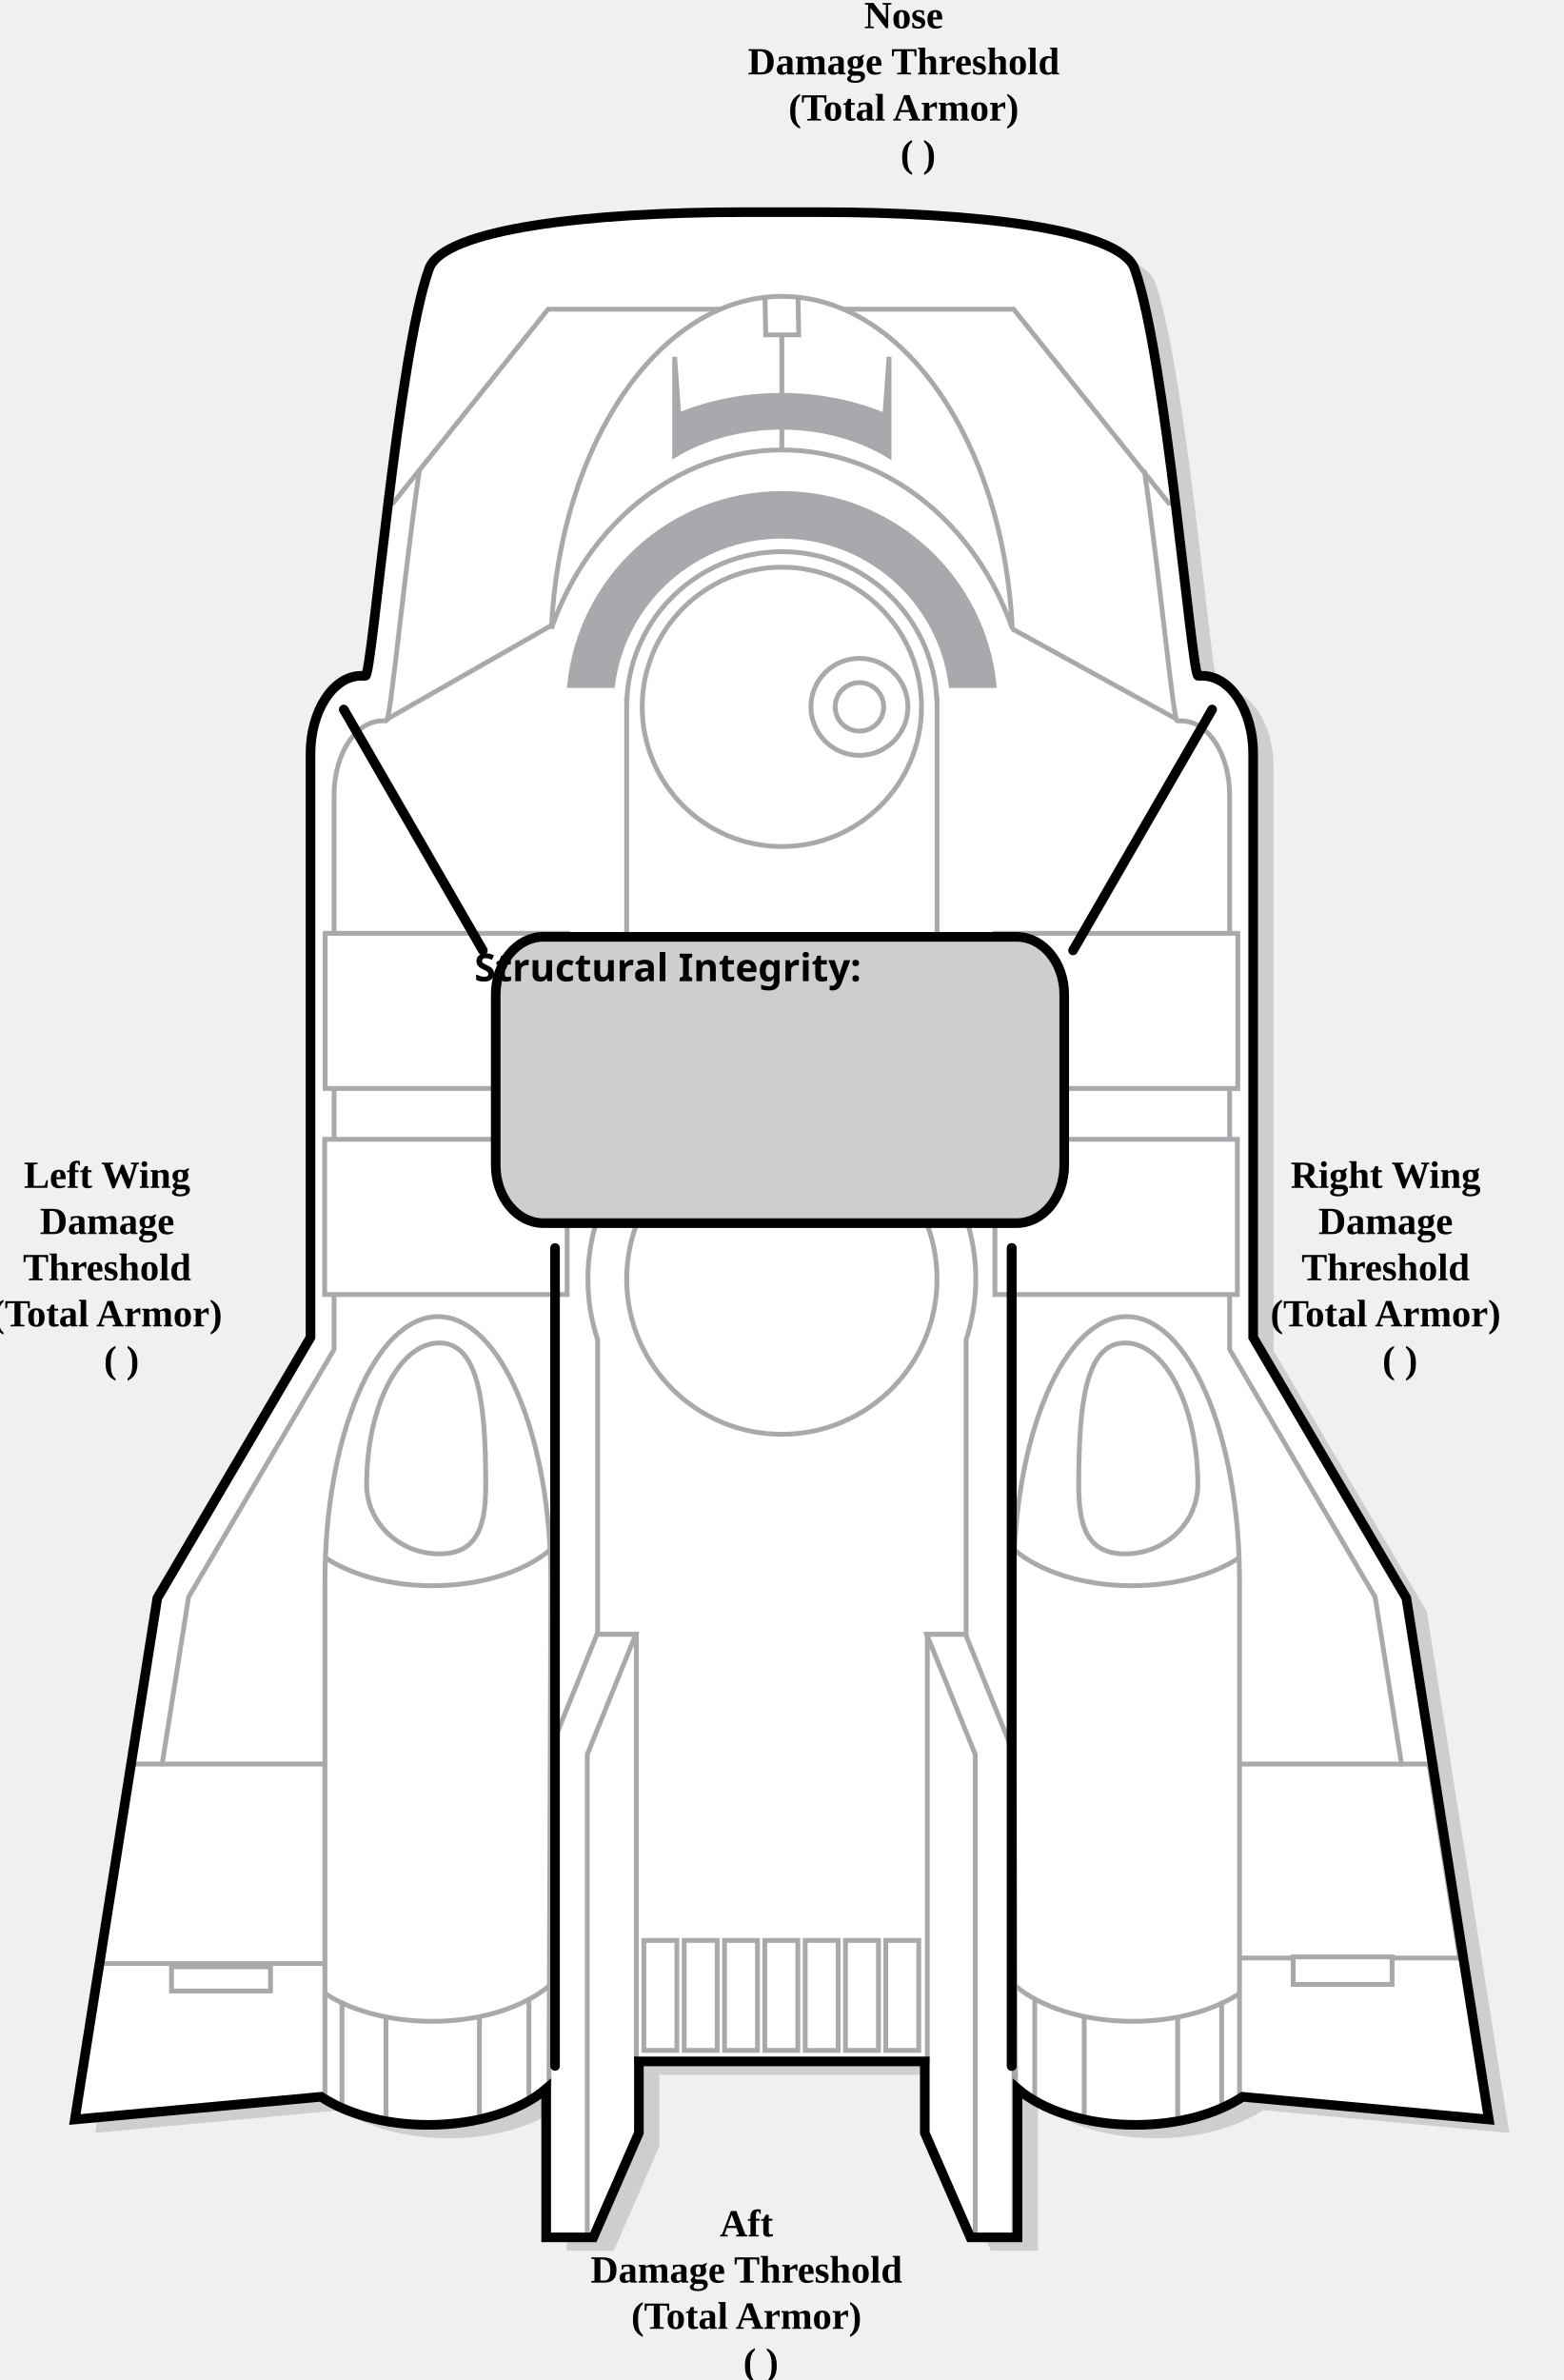
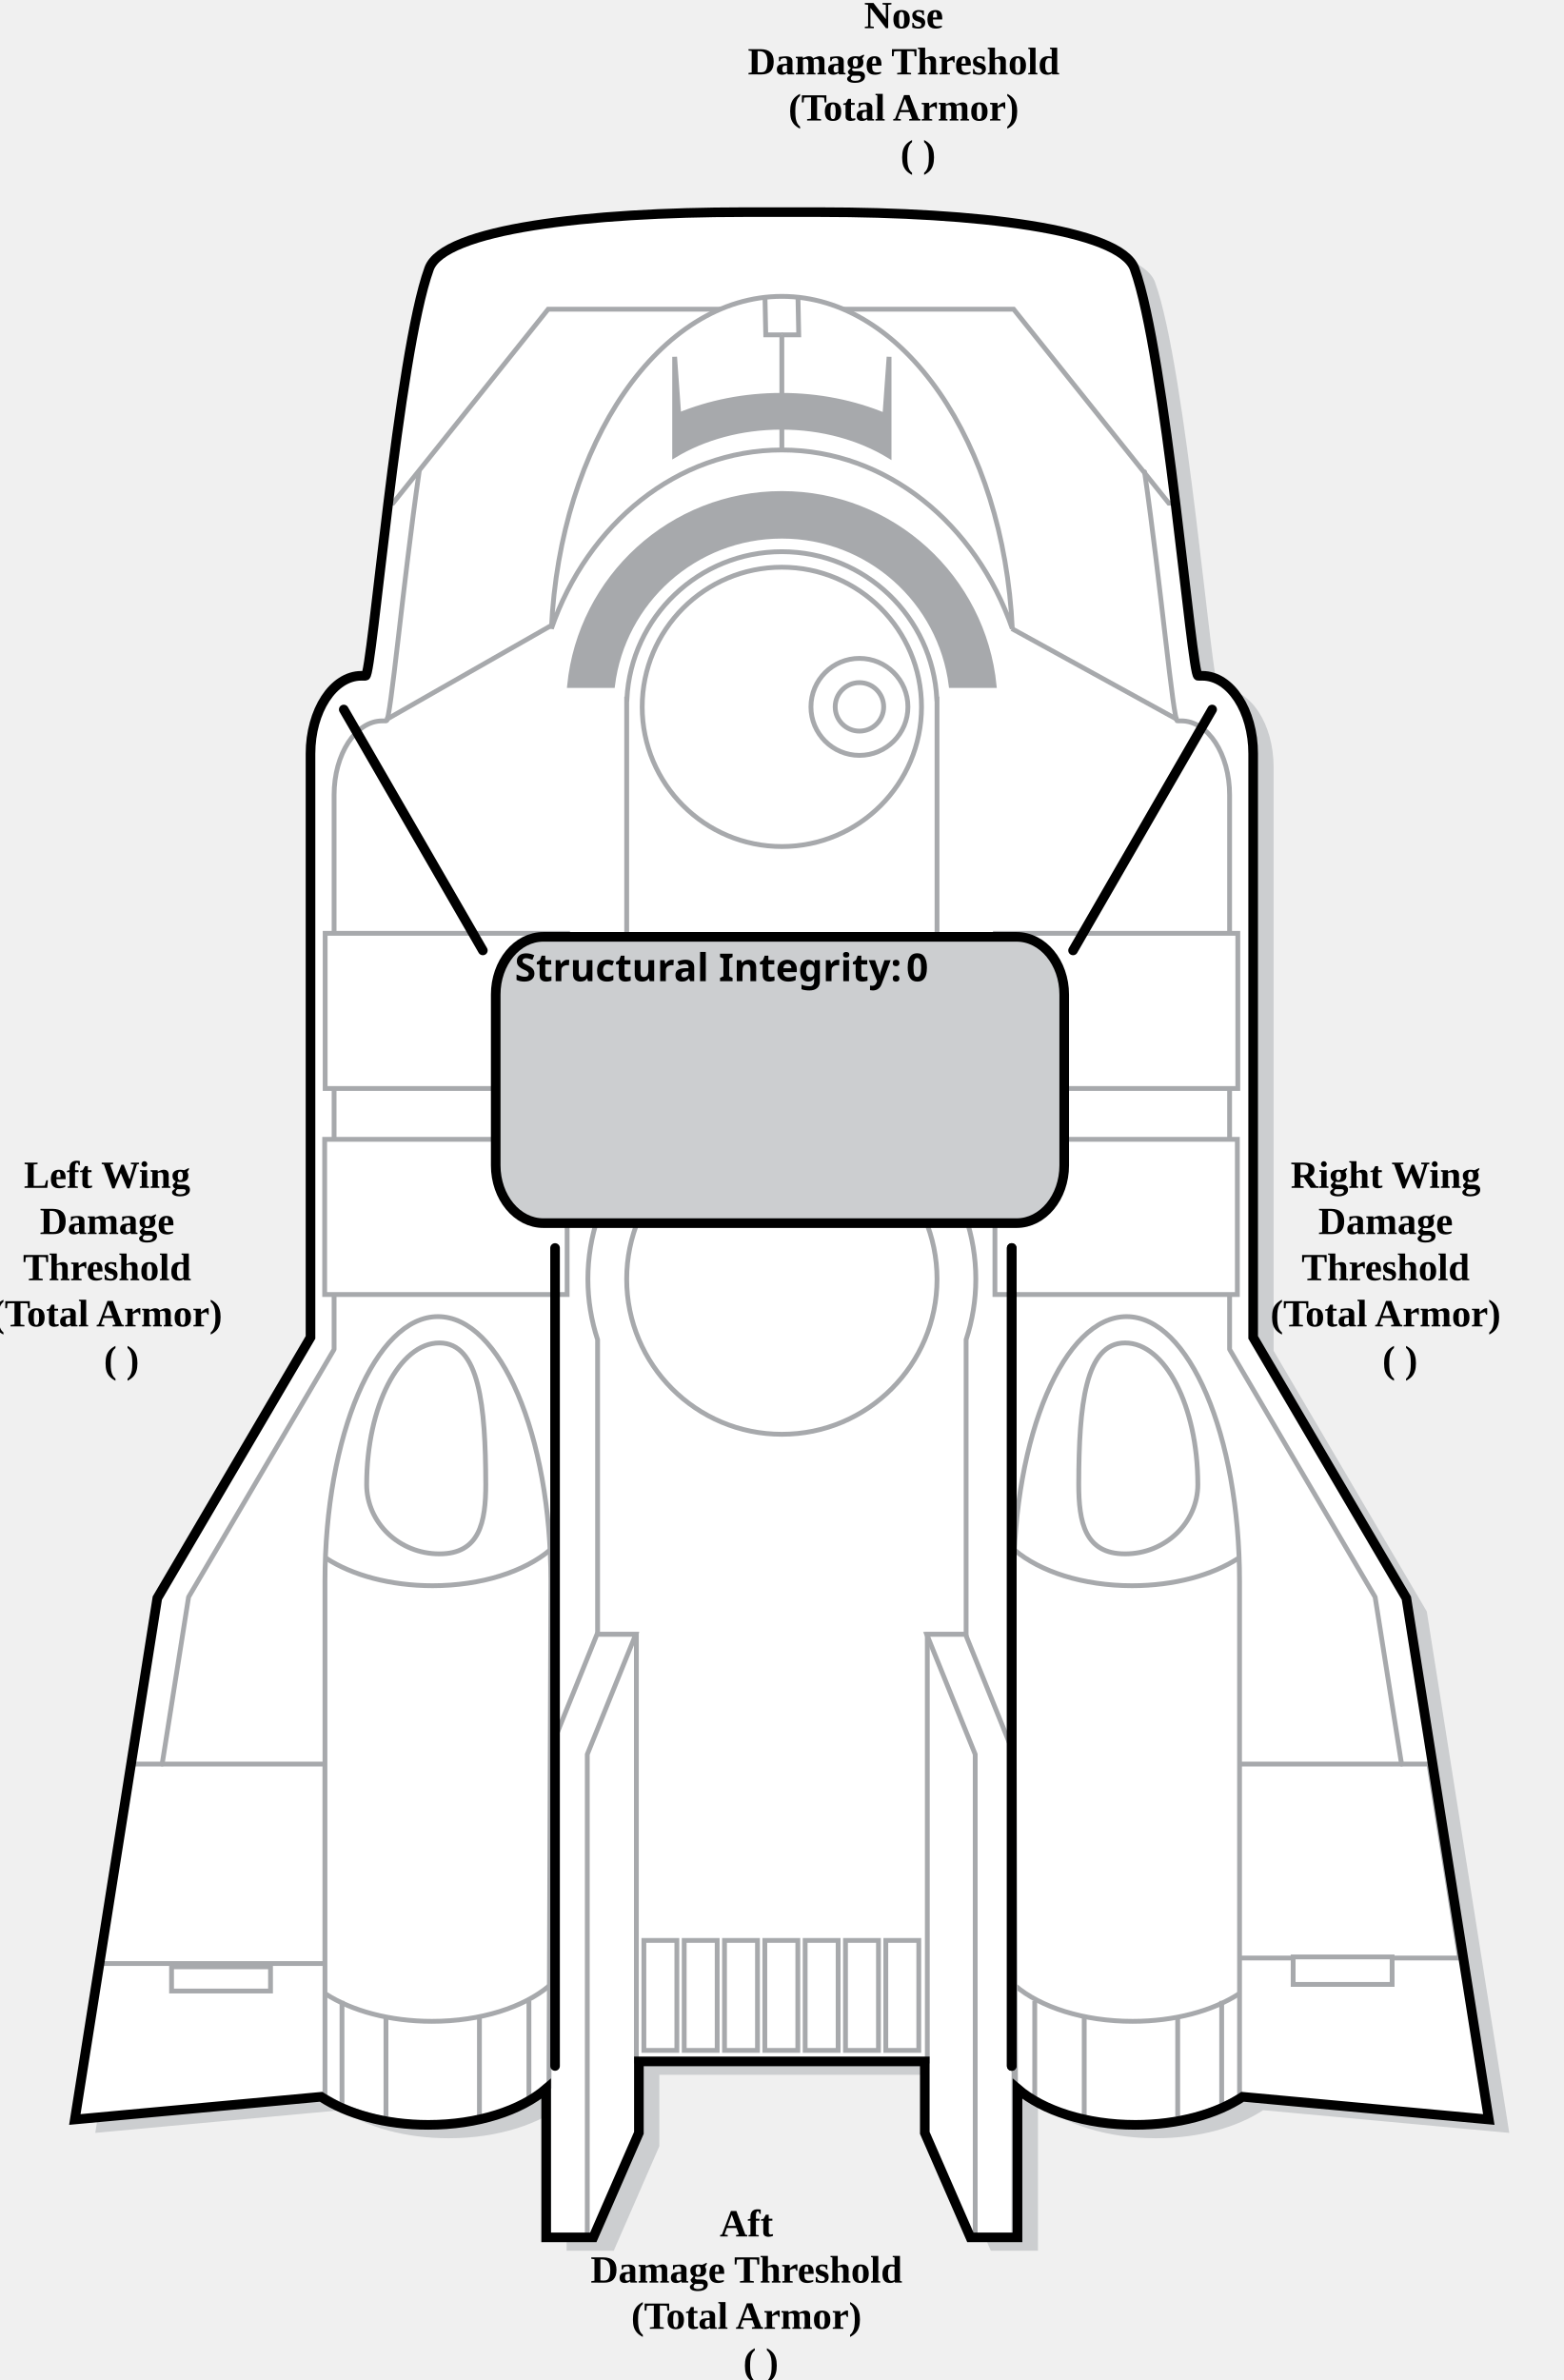
<svg xmlns="http://www.w3.org/2000/svg" version="1.0" x="0" y="0" width="314" height="478" xml:space="preserve">
  <g id="armor_diagram_dropship_aerodyne" transform="matrix(1,0,0,-1,-261.732,727.063)">
    <g id="g2394" transform="translate(548.3167,403.4123)">
      <path d="m 0,0 -30.77,52.362 v 117.223 c 0,8.643 -4.571,15.648 -10.213,15.648 h -0.85 c -1.297,0 -6.487,64.553 -12.765,81.767 -2.91,7.99 -32.006,11.343 -63.111,11.353 -2.564,10e-4 -15.46,0 -15.46,0 -31.105,-0.01 -60.205,-3.363 -63.117,-11.353 -6.276,-17.214 -11.467,-81.767 -12.765,-81.767 h -0.85 c -5.637,0 -10.21,-7.005 -10.21,-15.648 V 52.362 L -250.879,0 l -16.567,-104.718 49.452,4.557 c 5.204,-3.447 12.924,-5.634 21.548,-5.634 9.892,0 18.584,2.88 23.668,7.238 v -29.832 h 9.469 l 9.157,20.985 v 14.354 h 57.426 v -14.354 l 9.155,-20.985 h 9.469 v 29.832 c 5.084,-4.358 13.774,-7.238 23.665,-7.238 8.624,0 16.346,2.187 21.555,5.634 l 49.445,-4.557 z" style="fill:#ccced0;fill-opacity:1;fill-rule:nonzero;stroke:none" id="path2396" />
    </g>
    <g id="g2398" transform="translate(544.2098,406.1016)">
      <path d="m 0,0 -30.771,52.362 v 117.223 c 0,8.642 -4.57,15.648 -10.212,15.648 h -0.85 c -1.297,0 -6.487,64.554 -12.765,81.767 -2.91,7.989 -32.006,11.342 -63.111,11.353 -2.565,10e-4 -15.46,0 -15.46,0 -31.105,-0.011 -60.205,-3.364 -63.117,-11.353 -6.276,-17.213 -11.467,-81.767 -12.765,-81.767 h -0.85 c -5.638,0 -10.21,-7.006 -10.21,-15.648 V 52.362 L -250.879,0 l -16.567,-104.718 49.451,4.557 c 5.205,-3.447 12.925,-5.634 21.549,-5.634 9.892,0 18.584,2.88 23.668,7.238 v -29.832 h 9.469 l 9.157,20.985 v 14.354 h 57.426 v -14.354 l 9.155,-20.985 h 9.469 v 29.832 c 5.084,-4.358 13.774,-7.238 23.665,-7.238 8.624,0 16.345,2.187 21.555,5.634 l 49.444,-4.557 z" style="fill:#ffffff;fill-opacity:1;fill-rule:nonzero;stroke:none" id="path2400" />
    </g>
    <g id="g2402" transform="translate(554.9207,333.815)">
      <path d="M 0,0 H -45.134 V 38.958 H -6.165 Z" style="fill:#ffffff;fill-opacity:1;fill-rule:nonzero;stroke:none" id="path2404" />
    </g>
    <g id="g2406" transform="translate(554.9207,333.815)">
      <path d="M 0,0 H -45.134 V 38.958 H -6.165 Z" style="fill:none;stroke:#a7a9ac;stroke-width:0.966;stroke-linecap:butt;stroke-linejoin:miter;stroke-miterlimit:4;stroke-dasharray:none;stroke-opacity:1" id="path2408" />
    </g>
    <g id="g2410" transform="translate(281.8829,332.7104)">
      <path d="M 0,0 H 45.131 V 40.063 H 6.163 Z" style="fill:#ffffff;fill-opacity:1;fill-rule:nonzero;stroke:none" id="path2412" />
    </g>
    <g id="g2414" transform="translate(281.8829,332.7104)">
      <path d="M 0,0 H 45.131 V 40.063 H 6.163 Z" style="fill:none;stroke:#a7a9ac;stroke-width:0.966;stroke-linecap:butt;stroke-linejoin:miter;stroke-miterlimit:4;stroke-dasharray:none;stroke-opacity:1" id="path2416" />
    </g>
    <g id="g2418" transform="translate(384.7659,589.3804)">
      <path d="M 0,0 C 2.109,16.91 16.526,29.998 34.008,29.998 51.492,29.998 65.904,16.91 68.015,0 h 8.634 C 74.498,21.656 56.228,38.569 34.008,38.569 11.787,38.569 -6.482,21.656 -8.634,0 Z" style="fill:#a7a9ac;fill-opacity:1;fill-rule:nonzero;stroke:none" id="path2420" />
    </g>
    <g id="g2422" transform="translate(384.7659,589.3804)">
      <path d="M 0,0 C 2.109,16.91 16.526,29.998 34.008,29.998 51.492,29.998 65.904,16.91 68.015,0 h 8.634 C 74.498,21.656 56.228,38.569 34.008,38.569 11.787,38.569 -6.482,21.656 -8.634,0 Z" style="fill:none;stroke:#a7a9ac;stroke-width:0.966;stroke-linecap:butt;stroke-linejoin:miter;stroke-miterlimit:4;stroke-dasharray:none;stroke-opacity:1" id="path2424" />
    </g>
    <g id="g2426" transform="translate(418.7737,684.4385)">
      <path d="m 0,0 c -33.854,0.577 -67.689,-2.64 -70.845,-11.288 -3.123,-8.577 -5.982,-28.907 -8.224,-47.149 h 0.957 l 31.166,38.958 h 93.501 l 31.166,-38.958 h 1.345 c -2.242,18.242 -5.1,38.572 -8.228,47.149 C 67.688,-2.64 33.852,0.577 0,0 Z" style="fill:none;stroke:#a7a9ac;stroke-width:0.966;stroke-linecap:butt;stroke-linejoin:miter;stroke-miterlimit:4;stroke-dasharray:none;stroke-opacity:1" id="path2428" />
    </g>
    <g id="g2430" transform="translate(434.3584,580.226)">
      <path d="m 0,0 c -2.689,0 -4.872,2.18 -4.872,4.868 0,2.69 2.183,4.871 4.872,4.871 2.688,0 4.867,-2.181 4.867,-4.871 C 4.867,2.18 2.688,0 0,0 m 0,14.608 c -5.381,0 -9.741,-4.361 -9.741,-9.74 0,-5.377 4.36,-9.739 9.741,-9.739 5.378,0 9.738,4.362 9.738,9.739 0,5.379 -4.36,9.74 -9.738,9.74" style="fill:#ffffff;fill-opacity:1;fill-rule:nonzero;stroke:none" id="path2432" />
    </g>
    <g id="g2434" transform="translate(434.3584,580.226)">
      <path d="m 0,0 c -2.689,0 -4.872,2.18 -4.872,4.868 0,2.69 2.183,4.871 4.872,4.871 2.688,0 4.867,-2.181 4.867,-4.871 C 4.867,2.18 2.688,0 0,0 Z m 0,14.608 c -5.381,0 -9.741,-4.361 -9.741,-9.74 0,-5.377 4.36,-9.739 9.741,-9.739 5.378,0 9.738,4.362 9.738,9.739 0,5.379 -4.36,9.74 -9.738,9.74 z" style="fill:none;stroke:#a7a9ac;stroke-width:0.966;stroke-linecap:butt;stroke-linejoin:miter;stroke-miterlimit:4;stroke-dasharray:none;stroke-opacity:1" id="path2436" />
    </g>
    <g id="g2438" transform="translate(418.7737,439.0019)">
      <path d="m 0,0 c -17.212,0 -31.168,13.954 -31.168,31.167 0,17.212 13.956,31.166 31.168,31.166 17.211,0 31.168,-13.954 31.168,-31.166 C 31.168,13.954 17.211,0 0,0 m 0,174.143 c 15.491,0 28.051,-12.558 28.051,-28.05 0,-15.491 -12.56,-28.049 -28.051,-28.049 -15.491,0 -28.051,12.558 -28.051,28.049 0,15.492 12.56,28.05 28.051,28.05 M 37.009,18.999 c 1.258,3.831 1.947,7.917 1.947,12.168 0,8.77 -2.899,16.864 -7.788,23.375 v 93.11 H 31.126 C 30.315,164.141 16.687,177.261 0,177.261 c -16.69,0 -30.316,-13.12 -31.128,-29.609 h -0.04 v -93.11 c -4.892,-6.511 -7.791,-14.605 -7.791,-23.375 0,-4.251 0.691,-8.336 1.949,-12.167 v -59.175 h 7.789 v -85.708 h 58.439 v 85.708 h 7.791 z" style="fill:#ffffff;fill-opacity:1;fill-rule:nonzero;stroke:none" id="path2440" />
    </g>
    <g id="g2442" transform="translate(418.7737,439.0019)">
      <path d="m 0,0 c -17.212,0 -31.168,13.954 -31.168,31.167 0,17.212 13.956,31.166 31.168,31.166 17.211,0 31.168,-13.954 31.168,-31.166 C 31.168,13.954 17.211,0 0,0 Z m 0,174.143 c 15.491,0 28.051,-12.558 28.051,-28.05 0,-15.491 -12.56,-28.049 -28.051,-28.049 -15.491,0 -28.051,12.558 -28.051,28.049 0,15.492 12.56,28.05 28.051,28.05 z M 37.009,18.999 c 1.258,3.831 1.947,7.917 1.947,12.168 0,8.77 -2.899,16.864 -7.788,23.375 v 93.11 H 31.126 C 30.315,164.141 16.687,177.261 0,177.261 c -16.69,0 -30.316,-13.12 -31.128,-29.609 h -0.04 v -93.11 c -4.892,-6.511 -7.791,-14.605 -7.791,-23.375 0,-4.251 0.691,-8.336 1.949,-12.167 v -59.175 h 7.789 v -85.708 h 58.439 v 85.708 h 7.791 z" style="fill:none;stroke:#a7a9ac;stroke-width:0.966;stroke-linecap:butt;stroke-linejoin:miter;stroke-miterlimit:4;stroke-dasharray:none;stroke-opacity:1" id="path2444" />
    </g>
    <g id="g2446" transform="translate(372.0506,375.0858)">
      <path d="m 0,0 9.593,23.741 h 7.791 L 7.643,-0.364 V -97.396 H 0 l -0.146,-0.365 V -97.396 -0.364 0 Z" style="fill:#ffffff;fill-opacity:1;fill-rule:nonzero;stroke:none" id="path2448" />
    </g>
    <g id="g2450" transform="translate(372.0506,375.0858)">
      <path d="m 0,0 9.593,23.741 h 7.791 L 7.643,-0.364 V -97.396 H 0 l -0.146,-0.365 V -97.396 -0.364 0 Z" style="fill:none;stroke:#a7a9ac;stroke-width:0.966;stroke-linecap:butt;stroke-linejoin:miter;stroke-miterlimit:4;stroke-dasharray:none;stroke-opacity:1" id="path2452" />
    </g>
    <g id="g2454" transform="translate(465.2552,375.0858)">
      <path d="m 0,0 -9.593,23.741 h -7.79 l 9.74,-24.105 V -97.396 H 0 l 0.148,-0.365 v 0.365 97.032 l 0,0.364 z" style="fill:#ffffff;fill-opacity:1;fill-rule:nonzero;stroke:none" id="path2456" />
    </g>
    <g id="g2458" transform="translate(465.2552,375.0858)">
      <path d="m 0,0 -9.593,23.741 h -7.79 l 9.74,-24.105 V -97.396 H 0 l 0.148,-0.365 v 0.365 97.032 l 0,0.364 z" style="fill:none;stroke:#a7a9ac;stroke-width:0.966;stroke-linecap:butt;stroke-linejoin:miter;stroke-miterlimit:4;stroke-dasharray:none;stroke-opacity:1" id="path2460" />
    </g>
    <path d="M 316.068,327.184 H 296.19 v 4.863 h 19.878 z" style="fill:#ffffff;fill-opacity:1;fill-rule:nonzero;stroke:none" id="path2462" />
    <g id="g2464" transform="translate(316.0677,327.1843)">
      <path d="M 0,0 H -19.878 V 4.863 H 0 Z" style="fill:none;stroke:#a7a9ac;stroke-width:0.966;stroke-linecap:butt;stroke-linejoin:miter;stroke-miterlimit:4;stroke-dasharray:none;stroke-opacity:1" id="path2466" />
    </g>
    <path d="m 397.685,315.261 h -6.625 v 22.085 h 6.625 z" style="fill:#ffffff;fill-opacity:1;fill-rule:nonzero;stroke:none" id="path2468" />
    <g id="g2470" transform="translate(397.685,315.2611)">
      <path d="M 0,0 H -6.625 V 22.085 H 0 Z" style="fill:none;stroke:#a7a9ac;stroke-width:0.966;stroke-linecap:butt;stroke-linejoin:miter;stroke-miterlimit:4;stroke-dasharray:none;stroke-opacity:1" id="path2472" />
    </g>
    <path d="m 405.784,315.261 h -6.626 v 22.085 h 6.626 z" style="fill:#ffffff;fill-opacity:1;fill-rule:nonzero;stroke:none" id="path2474" />
    <g id="g2476" transform="translate(405.7842,315.2611)">
      <path d="M 0,0 H -6.626 V 22.085 H 0 Z" style="fill:none;stroke:#a7a9ac;stroke-width:0.966;stroke-linecap:butt;stroke-linejoin:miter;stroke-miterlimit:4;stroke-dasharray:none;stroke-opacity:1" id="path2478" />
    </g>
    <path d="m 413.88,315.261 h -6.624 v 22.085 h 6.624 z" style="fill:#ffffff;fill-opacity:1;fill-rule:nonzero;stroke:none" id="path2480" />
    <g id="g2482" transform="translate(413.8804,315.2611)">
      <path d="M 0,0 H -6.624 V 22.085 H 0 Z" style="fill:none;stroke:#a7a9ac;stroke-width:0.966;stroke-linecap:butt;stroke-linejoin:miter;stroke-miterlimit:4;stroke-dasharray:none;stroke-opacity:1" id="path2484" />
    </g>
    <path d="m 421.982,315.261 h -6.628 v 22.085 h 6.628 z" style="fill:#ffffff;fill-opacity:1;fill-rule:nonzero;stroke:none" id="path2486" />
    <g id="g2488" transform="translate(421.9815,315.2611)">
      <path d="M 0,0 H -6.628 V 22.085 H 0 Z" style="fill:none;stroke:#a7a9ac;stroke-width:0.966;stroke-linecap:butt;stroke-linejoin:miter;stroke-miterlimit:4;stroke-dasharray:none;stroke-opacity:1" id="path2490" />
    </g>
    <path d="m 430.078,315.261 h -6.625 v 22.085 h 6.625 z" style="fill:#ffffff;fill-opacity:1;fill-rule:nonzero;stroke:none" id="path2492" />
    <g id="g2494" transform="translate(430.0778,315.2611)">
      <path d="M 0,0 H -6.625 V 22.085 H 0 Z" style="fill:none;stroke:#a7a9ac;stroke-width:0.966;stroke-linecap:butt;stroke-linejoin:miter;stroke-miterlimit:4;stroke-dasharray:none;stroke-opacity:1" id="path2496" />
    </g>
    <path d="m 438.179,315.261 h -6.625 v 22.085 h 6.625 z" style="fill:#ffffff;fill-opacity:1;fill-rule:nonzero;stroke:none" id="path2498" />
    <g id="g2500" transform="translate(438.1789,315.2611)">
      <path d="M 0,0 H -6.625 V 22.085 H 0 Z" style="fill:none;stroke:#a7a9ac;stroke-width:0.966;stroke-linecap:butt;stroke-linejoin:miter;stroke-miterlimit:4;stroke-dasharray:none;stroke-opacity:1" id="path2502" />
    </g>
    <path d="m 446.276,315.261 h -6.624 v 22.085 h 6.624 z" style="fill:#ffffff;fill-opacity:1;fill-rule:nonzero;stroke:none" id="path2504" />
    <g id="g2506" transform="translate(446.2761,315.2611)">
      <path d="M 0,0 H -6.624 V 22.085 H 0 Z" style="fill:none;stroke:#a7a9ac;stroke-width:0.966;stroke-linecap:butt;stroke-linejoin:miter;stroke-miterlimit:4;stroke-dasharray:none;stroke-opacity:1" id="path2508" />
    </g>
    <g id="g2510" transform="translate(345.9296,632.3785)">
      <path d="M 0,0 C -3.307,-22.98 -5.765,-50.099 -6.584,-50.099 H -7.39 c -5.358,0 -9.702,-6.656 -9.702,-14.866 v -111.362 l -29.227,-49.742 -5.307,-33.536" style="fill:none;stroke:#a7a9ac;stroke-width:0.966;stroke-linecap:round;stroke-linejoin:round;stroke-miterlimit:4;stroke-dasharray:none;stroke-opacity:1" id="path2512" />
    </g>
    <g id="g2514" transform="translate(543.2411,372.773)">
      <path d="M 0,0 -5.304,33.536 -34.535,83.279 V 194.64 c 0,8.21 -4.343,14.867 -9.701,14.867 h -0.806 c -0.821,0 -3.271,27.051 -6.57,50.012" style="fill:none;stroke:#a7a9ac;stroke-width:0.966;stroke-linecap:round;stroke-linejoin:round;stroke-miterlimit:4;stroke-dasharray:none;stroke-opacity:1" id="path2516" />
    </g>
    <path d="m 375.644,467.072 h -48.699 v 31.167 h 48.699 z" style="fill:#ffffff;fill-opacity:1;fill-rule:nonzero;stroke:none" id="path2518" />
    <g id="g2520" transform="translate(375.644,467.0721)">
      <path d="M 0,0 H -48.699 V 31.167 H 0 Z" style="fill:none;stroke:#a7a9ac;stroke-width:0.966;stroke-linecap:butt;stroke-linejoin:miter;stroke-miterlimit:4;stroke-dasharray:none;stroke-opacity:1" id="path2522" />
    </g>
    <path d="M 375.739,539.615 H 327.042 V 508.45 h 48.697 z" style="fill:#ffffff;fill-opacity:1;fill-rule:nonzero;stroke:none" id="path2524" />
    <g id="g2526" transform="translate(375.7386,539.6147)">
      <path d="M 0,0 H -48.697 V -31.165 H 0 Z" style="fill:none;stroke:#a7a9ac;stroke-width:0.966;stroke-linecap:butt;stroke-linejoin:miter;stroke-miterlimit:4;stroke-dasharray:none;stroke-opacity:1" id="path2528" />
    </g>
    <path d="M 510.265,467.072 H 461.57 v 31.167 h 48.695 z" style="fill:#ffffff;fill-opacity:1;fill-rule:nonzero;stroke:none" id="path2530" />
    <g id="g2532" transform="translate(510.2646,467.0721)">
      <path d="M 0,0 H -48.695 V 31.167 H 0 Z" style="fill:none;stroke:#a7a9ac;stroke-width:0.966;stroke-linecap:butt;stroke-linejoin:miter;stroke-miterlimit:4;stroke-dasharray:none;stroke-opacity:1" id="path2534" />
    </g>
    <path d="M 510.357,539.615 H 461.662 V 508.45 h 48.695 z" style="fill:#ffffff;fill-opacity:1;fill-rule:nonzero;stroke:none" id="path2536" />
    <g id="g2538" transform="translate(510.3574,539.6147)">
      <path d="M 0,0 H -48.695 V -31.165 H 0 Z" style="fill:none;stroke:#a7a9ac;stroke-width:0.966;stroke-linecap:butt;stroke-linejoin:miter;stroke-miterlimit:4;stroke-dasharray:none;stroke-opacity:1" id="path2540" />
    </g>
    <g id="g2542" transform="translate(372.2978,601.3483)">
      <path d="M 0,0 -33.041,-18.84" style="fill:#ffffff;fill-opacity:1;fill-rule:nonzero;stroke:#a7a9ac;stroke-width:0.966;stroke-linecap:butt;stroke-linejoin:miter;stroke-miterlimit:4;stroke-dasharray:none;stroke-opacity:1" id="path2544" />
    </g>
    <g id="g2546" transform="translate(464.9552,600.8148)">
      <path d="M 0,0 33.325,-18.307" style="fill:#ffffff;fill-opacity:1;fill-rule:nonzero;stroke:#a7a9ac;stroke-width:0.966;stroke-linecap:butt;stroke-linejoin:miter;stroke-miterlimit:4;stroke-dasharray:none;stroke-opacity:1" id="path2548" />
    </g>
    <g id="g2550" transform="translate(335.3773,428.9368)">
      <path d="m 0,0 c 0,0.024 0.003,0.046 0.003,0.071 0.039,15.666 6.565,28.341 14.607,28.341 8.041,0 9.27,-12.605 9.313,-28.271 0,-0.024 0.003,-0.046 0.003,-0.071 0,-7.707 -1.248,-14.024 -9.316,-14.024 C 6.54,-13.954 0,-7.706 0,0 m -8.374,-19.478 v -0.002 -103.349 c 5.204,-3.365 12.821,-5.493 21.327,-5.493 9.89,0 18.584,2.877 23.669,7.238 L 37.01,-19.48 v 0.002 C 37.01,9.89 26.851,33.699 14.317,33.699 1.783,33.699 -8.374,9.89 -8.374,-19.478" style="fill:#ffffff;fill-opacity:1;fill-rule:nonzero;stroke:none" id="path2552" />
    </g>
    <g id="g2554" transform="translate(335.3773,428.9368)">
      <path d="m 0,0 c 0,0.024 0.003,0.046 0.003,0.071 0.039,15.666 6.565,28.341 14.607,28.341 8.041,0 9.27,-12.605 9.313,-28.271 0,-0.024 0.003,-0.046 0.003,-0.071 0,-7.707 -1.248,-14.024 -9.316,-14.024 C 6.54,-13.954 0,-7.706 0,0 Z m -8.374,-19.478 v -0.002 -103.349 c 5.204,-3.365 12.821,-5.493 21.327,-5.493 9.89,0 18.584,2.877 23.669,7.238 L 37.01,-19.48 v 0.002 C 37.01,9.89 26.851,33.699 14.317,33.699 1.783,33.699 -8.374,9.89 -8.374,-19.478 Z" style="fill:none;stroke:#a7a9ac;stroke-width:0.966;stroke-linecap:butt;stroke-linejoin:miter;stroke-miterlimit:4;stroke-dasharray:none;stroke-opacity:1" id="path2556" />
    </g>
    <g id="g2558" transform="translate(372.078,328.2657)">
      <path d="m 0,0 c -5.097,-4.32 -13.744,-7.167 -23.583,-7.167 -8.504,0 -16.123,2.128 -21.329,5.492" style="fill:none;stroke:#a7a9ac;stroke-width:0.966;stroke-linecap:butt;stroke-linejoin:miter;stroke-miterlimit:4;stroke-dasharray:none;stroke-opacity:1" id="path2560" />
    </g>
    <g id="g2562" transform="translate(372.1865,415.754)">
      <path d="m 0,0 c -5.098,-4.319 -13.747,-7.166 -23.582,-7.166 -8.502,0 -16.124,2.128 -21.329,5.493" style="fill:none;stroke:#a7a9ac;stroke-width:0.966;stroke-linecap:butt;stroke-linejoin:miter;stroke-miterlimit:4;stroke-dasharray:none;stroke-opacity:1" id="path2564" />
    </g>
    <g id="g2566" transform="translate(339.2569,302.0089)">
      <path d="M 0,0 V 19.88" style="fill:none;stroke:#a7a9ac;stroke-width:0.966;stroke-linecap:butt;stroke-linejoin:miter;stroke-miterlimit:4;stroke-dasharray:none;stroke-opacity:1" id="path2568" />
    </g>
    <g id="g2570" transform="translate(358.0298,302.0089)">
      <path d="M 0,0 V 19.878" style="fill:none;stroke:#a7a9ac;stroke-width:0.966;stroke-linecap:butt;stroke-linejoin:miter;stroke-miterlimit:4;stroke-dasharray:none;stroke-opacity:1" id="path2572" />
    </g>
    <g id="g2574" transform="translate(330.425,304.216)">
      <path d="M 0,0 V 20.983" style="fill:none;stroke:#a7a9ac;stroke-width:0.966;stroke-linecap:butt;stroke-linejoin:miter;stroke-miterlimit:4;stroke-dasharray:none;stroke-opacity:1" id="path2576" />
    </g>
    <g id="g2578" transform="translate(367.971,305.3225)">
      <path d="M 0,0 V 19.876" style="fill:none;stroke:#a7a9ac;stroke-width:0.966;stroke-linecap:butt;stroke-linejoin:miter;stroke-miterlimit:4;stroke-dasharray:none;stroke-opacity:1" id="path2580" />
    </g>
    <g id="g2582" transform="translate(487.7164,414.9829)">
      <path d="m 0,0 c -8.067,0 -9.314,6.317 -9.314,14.024 0,0.024 0.002,0.046 0.002,0.071 0.04,15.666 1.27,28.272 9.312,28.272 8.042,0 14.57,-12.677 14.608,-28.341 0,-0.025 0.002,-0.047 0.002,-0.073 C 14.61,6.247 8.069,0 0,0 M 0.295,47.652 C -12.24,47.652 -22.4,23.843 -22.4,-5.523 v -0.003 l 0.39,-101.605 c 5.083,-4.359 13.776,-7.237 23.668,-7.237 8.503,0 16.123,2.127 21.33,5.494 v 103.348 0.003 c 0,29.366 -10.162,53.175 -22.693,53.175" style="fill:#ffffff;fill-opacity:1;fill-rule:nonzero;stroke:none" id="path2584" />
    </g>
    <g id="g2586" transform="translate(487.7164,414.9829)">
      <path d="m 0,0 c -8.067,0 -9.314,6.317 -9.314,14.024 0,0.024 0.002,0.046 0.002,0.071 0.04,15.666 1.27,28.272 9.312,28.272 8.042,0 14.57,-12.677 14.608,-28.341 0,-0.025 0.002,-0.047 0.002,-0.073 C 14.61,6.247 8.069,0 0,0 Z M 0.295,47.652 C -12.24,47.652 -22.4,23.843 -22.4,-5.523 v -0.003 l 0.39,-101.605 c 5.083,-4.359 13.776,-7.237 23.668,-7.237 8.503,0 16.123,2.127 21.33,5.494 v 103.348 0.003 c 0,29.366 -10.162,53.175 -22.693,53.175 z" style="fill:none;stroke:#a7a9ac;stroke-width:0.966;stroke-linecap:butt;stroke-linejoin:miter;stroke-miterlimit:4;stroke-dasharray:none;stroke-opacity:1" id="path2588" />
    </g>
    <g id="g2590" transform="translate(465.6287,328.2657)">
      <path d="m 0,0 c 5.094,-4.32 13.742,-7.167 23.578,-7.167 8.508,0 16.126,2.128 21.329,5.492" style="fill:none;stroke:#a7a9ac;stroke-width:0.966;stroke-linecap:butt;stroke-linejoin:miter;stroke-miterlimit:4;stroke-dasharray:none;stroke-opacity:1" id="path2592" />
    </g>
    <g id="g2594" transform="translate(465.5175,415.754)">
      <path d="m 0,0 c 5.099,-4.319 13.745,-7.166 23.583,-7.166 8.501,0 16.125,2.128 21.331,5.493" style="fill:none;stroke:#a7a9ac;stroke-width:0.966;stroke-linecap:butt;stroke-linejoin:miter;stroke-miterlimit:4;stroke-dasharray:none;stroke-opacity:1" id="path2596" />
    </g>
    <g id="g2598" transform="translate(498.28,302.0089)">
      <path d="M 0,0 V 19.88" style="fill:none;stroke:#a7a9ac;stroke-width:0.966;stroke-linecap:butt;stroke-linejoin:miter;stroke-miterlimit:4;stroke-dasharray:none;stroke-opacity:1" id="path2600" />
    </g>
    <g id="g2602" transform="translate(479.5071,302.0089)">
      <path d="M 0,0 V 19.878" style="fill:none;stroke:#a7a9ac;stroke-width:0.966;stroke-linecap:butt;stroke-linejoin:miter;stroke-miterlimit:4;stroke-dasharray:none;stroke-opacity:1" id="path2604" />
    </g>
    <g id="g2606" transform="translate(507.1165,304.216)">
      <path d="M 0,0 V 20.983" style="fill:none;stroke:#a7a9ac;stroke-width:0.966;stroke-linecap:butt;stroke-linejoin:miter;stroke-miterlimit:4;stroke-dasharray:none;stroke-opacity:1" id="path2608" />
    </g>
    <g id="g2610" transform="translate(469.5678,305.3225)">
      <path d="M 0,0 V 19.876" style="fill:none;stroke:#a7a9ac;stroke-width:0.966;stroke-linecap:butt;stroke-linejoin:miter;stroke-miterlimit:4;stroke-dasharray:none;stroke-opacity:1" id="path2612" />
    </g>
    <g id="g2614" transform="translate(544.2098,406.1016)">
      <path d="m 0,0 -30.771,52.362 v 117.223 c 0,8.642 -4.57,15.648 -10.212,15.648 h -0.85 c -1.297,0 -6.487,64.554 -12.765,81.767 -2.91,7.989 -32.006,11.342 -63.111,11.353 -2.565,10e-4 -15.46,0 -15.46,0 -31.105,-0.011 -60.205,-3.364 -63.117,-11.353 -6.276,-17.213 -11.467,-81.767 -12.765,-81.767 h -0.85 c -5.638,0 -10.21,-7.006 -10.21,-15.648 V 52.362 L -250.879,0 l -16.567,-104.718 49.451,4.557 c 5.205,-3.447 12.925,-5.634 21.549,-5.634 9.892,0 18.584,2.88 23.668,7.238 v -29.832 h 9.469 l 9.157,20.985 v 14.354 h 57.426 v -14.354 l 9.155,-20.985 h 9.469 v 29.832 c 5.084,-4.358 13.774,-7.238 23.665,-7.238 8.624,0 16.345,2.187 21.555,5.634 l 49.444,-4.557 z" style="fill:none;stroke:#000000;stroke-width:1.932;stroke-linecap:butt;stroke-linejoin:miter;stroke-miterlimit:4;stroke-dasharray:none;stroke-opacity:1" id="path2616" />
    </g>
    <g id="g2618" transform="translate(418.7737,636.6916)">
      <path d="M 0,0 C 21.039,0 39.019,-14.871 46.287,-35.877 44.54,1.425 24.493,30.849 0,30.849 -24.495,30.849 -44.54,1.424 -46.289,-35.879 -39.019,-14.873 -21.043,0 0,0" style="fill:#ffffff;fill-opacity:1;fill-rule:nonzero;stroke:none" id="path2620" />
    </g>
    <g id="g2622" transform="translate(418.7737,636.6916)">
      <path d="M 0,0 C 21.039,0 39.019,-14.871 46.287,-35.877 44.54,1.425 24.493,30.849 0,30.849 -24.495,30.849 -44.54,1.424 -46.289,-35.879 -39.019,-14.873 -21.043,0 0,0 Z" style="fill:none;stroke:#a7a9ac;stroke-width:0.966;stroke-linecap:butt;stroke-linejoin:miter;stroke-miterlimit:4;stroke-dasharray:none;stroke-opacity:1" id="path2624" />
    </g>
    <g id="g2626" transform="translate(418.7737,636.6916)">
      <path d="M 0,0 -0.002,23.12 -3.234,23.119 -3.391,30.85" style="fill:#ffffff;fill-opacity:1;fill-rule:nonzero;stroke:#a7a9ac;stroke-width:0.966;stroke-linecap:butt;stroke-linejoin:miter;stroke-miterlimit:4;stroke-dasharray:none;stroke-opacity:1" id="path2628" />
    </g>
    <g id="g2630" transform="translate(422.0081,667.5422)">
      <path d="M 0,0 0.156,-7.73 H -3.236" style="fill:#ffffff;fill-opacity:1;fill-rule:nonzero;stroke:#a7a9ac;stroke-width:0.966;stroke-linecap:butt;stroke-linejoin:miter;stroke-miterlimit:4;stroke-dasharray:none;stroke-opacity:1" id="path2632" />
    </g>
    <g id="g2634" transform="translate(439.4643,643.6251)">
      <path d="m 0,0 c -6.157,2.562 -13.236,4.038 -20.785,4.038 -7.476,0 -14.488,-1.447 -20.605,-3.961 l -0.835,11.692 V -0.258 -3.692 -7.999 c 5.867,3.524 13.324,5.634 21.44,5.634 8.203,0 15.731,-2.154 21.628,-5.745 v 4.418 3.35 12.111 z" style="fill:#a7a9ac;fill-opacity:1;fill-rule:nonzero;stroke:none" id="path2636" />
    </g>
    <g id="g2638" transform="translate(439.4643,643.6251)">
      <path d="m 0,0 c -6.157,2.562 -13.236,4.038 -20.785,4.038 -7.476,0 -14.488,-1.447 -20.605,-3.961 l -0.835,11.692 V -0.258 -3.692 -7.999 c 5.867,3.524 13.324,5.634 21.44,5.634 8.203,0 15.731,-2.154 21.628,-5.745 v 4.418 3.35 12.111 z" style="fill:none;stroke:#a7a9ac;stroke-width:0.966;stroke-linecap:butt;stroke-linejoin:miter;stroke-miterlimit:4;stroke-dasharray:none;stroke-opacity:1" id="path2640" />
    </g>
    <path d="m 541.35,328.512 h -19.878 v 5.52 h 19.878 z" style="fill:#ffffff;fill-opacity:1;fill-rule:nonzero;stroke:none" id="path2642" />
    <g id="g2644" transform="translate(541.3495,328.5124)">
      <path d="M 0,0 H -19.878 V 5.52 H 0 Z" style="fill:none;stroke:#a7a9ac;stroke-width:0.966;stroke-linecap:butt;stroke-linejoin:miter;stroke-miterlimit:4;stroke-dasharray:none;stroke-opacity:1" id="path2646" />
    </g>
    <g id="g2720" transform="translate(373.2184,476.4144)">
      <path d="M 0,0 V -164.281" style="fill:none;stroke:#000000;stroke-width:1.932;stroke-linecap:round;stroke-linejoin:miter;stroke-miterlimit:4;stroke-dasharray:none;stroke-opacity:1" id="path2722" />
    </g>
    <g id="g2724" transform="translate(464.942,476.4144)">
      <path d="M 0,0 V -164.281" style="fill:none;stroke:#000000;stroke-width:1.932;stroke-linecap:round;stroke-linejoin:miter;stroke-miterlimit:4;stroke-dasharray:none;stroke-opacity:1" id="path2726" />
    </g>
    <g id="g2728" transform="translate(464.942,476.4144)">
      <path d="M 0,0 V -164.281" style="fill:none;stroke:#000000;stroke-width:1.932;stroke-linecap:round;stroke-linejoin:miter;stroke-miterlimit:4;stroke-dasharray:none;stroke-opacity:1" id="path2730" />
    </g>
    <g id="g2732" transform="translate(358.7147,536.1809)">
      <path d="M 0,0 -27.935,48.385" style="fill:none;stroke:#000000;stroke-width:1.932;stroke-linecap:round;stroke-linejoin:miter;stroke-miterlimit:4;stroke-dasharray:none;stroke-opacity:1" id="path2734" />
    </g>
    <g id="g2736" transform="translate(477.263,536.1809)">
      <path d="M 0,0 27.935,48.385" style="fill:none;stroke:#000000;stroke-width:1.932;stroke-linecap:round;stroke-linejoin:miter;stroke-miterlimit:4;stroke-dasharray:none;stroke-opacity:1" id="path2738" />
    </g>
    <g id="g13932" transform="translate(475.4887,493)">
      <path d="m 0,0 c 0,-6.402 -4.284,-11.591 -9.568,-11.591 h -95.05 c -5.285,0 -9.569,5.189 -9.569,11.591 v 34.317 c 0,6.401 4.284,11.591 9.569,11.591 h 95.05 C -4.284,45.908 0,40.718 0,34.317 Z" style="fill:#ccced0;fill-opacity:1;fill-rule:nonzero;stroke:none" id="path13934" />
    </g>
    <g id="g13936" transform="translate(475.4887,493)">
      <path d="m 0,0 c 0,-6.402 -4.284,-11.591 -9.568,-11.591 h -95.05 c -5.285,0 -9.569,5.189 -9.569,11.591 v 34.317 c 0,6.401 4.284,11.591 9.569,11.591 h 95.05 C -4.284,45.908 0,40.718 0,34.317 Z" style="fill:none;stroke:#000000;stroke-width:1.932;stroke-linecap:butt;stroke-linejoin:miter;stroke-miterlimit:4;stroke-dasharray:none;stroke-opacity:1" id="path13938" />
    </g>
-     <text transform="matrix(1,0,0,-1,402.8881,530)" style="font-variant:normal;font-weight:bold;font-stretch:normal;font-size:7.727px;font-family:Eurostile;writing-mode:lr-tb;fill:#000000;fill-opacity:1;fill-rule:nonzero;stroke:none" text-anchor="middle" textLength="66" lengthAdjust="spacingAndGlyphs">
+     <text transform="matrix(1,0,0,-1,411,530)" style="font-variant:normal;font-weight:bold;font-stretch:normal;font-size:7.727px;font-family:Eurostile;writing-mode:lr-tb;fill:#000000;fill-opacity:1;fill-rule:nonzero;stroke:none" text-anchor="middle">
      <tspan x="0" y="0">Structural Integrity:</tspan>
-       <tspan x="70" y="0" id="textSI" />
+       <tspan x="40" y="0" id="textSI">0</tspan>
    </text>
    <text transform="matrix(1,0,0,-1,450,721.4)" style="font-variant:normal;font-weight:bold;font-stretch:normal;font-size:7.727px;;writing-mode:lr-tb;fill:#000000;fill-opacity:1;fill-rule:nonzero;stroke:none" text-anchor="middle" id="text3140">
      <tspan x="0" y="0" id="tspan3126">Nose</tspan>
      <tspan x="0" y="9.273" id="tspan3128">Damage Threshold</tspan>
      <tspan x="0" y="18.546" id="tspan3128">(Total Armor)</tspan>
      <tspan x="0" y="27.818" id="textArmor_NOS"> ( )</tspan>
    </text>
    <text transform="matrix(1,0,0,-1,546.8,488.49)" style="font-variant:normal;font-weight:bold;font-stretch:normal;font-size:7.727px;;writing-mode:lr-tb;fill:#000000;fill-opacity:1;fill-rule:nonzero;stroke:none" text-anchor="middle" id="text3140">
      <tspan x="0" y="0" id="tspan3132">Right Wing</tspan>
      <tspan x="0" y="9.273" id="tspan3134">Damage</tspan>
      <tspan x="0" y="18.546" id="tspan3134">Threshold</tspan>
      <tspan x="0" y="27.818" id="tspan3172">(Total Armor)</tspan>
      <tspan x="0" y="37.091" id="textArmor_RS"> ( )</tspan>
    </text>
    <text transform="matrix(1,0,0,-1,418.42,277.9)" style="font-variant:normal;font-weight:bold;font-stretch:normal;font-size:7.727px;;writing-mode:lr-tb;fill:#000000;fill-opacity:1;fill-rule:nonzero;stroke:none" text-anchor="middle" id="text3158">
      <tspan x="0" y="0" id="tspan3126">Aft</tspan>
      <tspan x="0" y="9.273" id="tspan3128">Damage Threshold</tspan>
      <tspan x="0" y="18.546" id="tspan3128">(Total Armor)</tspan>
      <tspan x="0" y="27.818" id="textArmor_AFT"> ( )</tspan>
    </text>
    <text transform="matrix(1,0,0,-1,290,488.49)" style="font-variant:normal;font-weight:bold;font-stretch:normal;font-size:7.727px;;fill:#000000;fill-opacity:1;fill-rule:nonzero;stroke:none" text-anchor="middle" id="text3176">
      <tspan x="0" y="0" id="tspan3132">Left Wing</tspan>
      <tspan x="0" y="9.273" id="tspan3134">Damage</tspan>
      <tspan x="0" y="18.546" id="tspan3134">Threshold</tspan>
      <tspan x="0" y="27.818" id="tspan3172">(Total Armor)</tspan>
      <tspan x="0" y="37.091" id="textArmor_LS"> ( )</tspan>
    </text>
  </g>
  <g fill="none" id="armorPips">
    <g id="armorPipsNOS" transform="translate(156.7,47.5)">
      <rect x="-53.8" width="107.6" y="0" height="6.8" id="armorNOSRow00" />
      <rect x="-69.3" width="138.6" y="6.8" height="6.8" id="armorNOSRow01" />
      <rect x="-71.6" width="143.2" y="15.6" height="6.8" id="armorNOSRow02" />
      <rect x="-73" width="146" y="20.4" height="6.8" id="armorNOSRow03" />
      <rect x="-73.5" width="147" y="27.2" height="6.8" id="armorNOSRow04" />
      <rect x="-74.3" width="148.6" y="34.0" height="6.8" id="armorNOSRow05" />
      <rect x="-76.2" width="152.4" y="40.8" height="6.8" id="armorNOSRow06" />
      <rect x="-77.3" width="154.6" y="47.6" height="6.8" id="armorNOSRow07" />
      <rect x="-78.3" width="156.6" y="54.4" height="6.8" id="armorNOSRow08" />
      <rect x="-78.9" width="157.8" y="61.2" height="6.8" id="armorNOSRow09" />
      <rect x="-79.5" width="159" y="68.0" height="6.8" id="armorNOSRow10" />
      <rect x="-80.3" width="160.6" y="74.8" height="6.8" id="armorNOSRow11" />
      <rect x="-82.4" width="164.8" y="81.4" height="6.8" id="armorNOSRow12" />
      <rect x="-82.1" width="184.2" y="88.2" height="6.8" id="armorNOSRow13" />
      <rect x="-78.8" width="157.6" y="95" height="6.8" id="armorNOSRow14" />
      <rect x="-75.6" width="151.2" y="101.8" height="6.8" id="armorNOSRow15" />
      <rect x="-72.3" width="144.6" y="108.6" height="6.8" id="armorNOSRow16" />
      <rect x="-69" width="138" y="115.6" height="6.8" id="armorNOSRow17" />
      <rect x="-65.8" width="131.6" y="122.4" height="6.8" id="armorNOSRow18" />
      <rect x="-62.5" width="125" y="129.2" height="6.8" id="armorNOSRow19" />
    </g>
    <g id="armorPipsRS" transform="translate(205.42,155)">
      <rect x="32.5" width="8.9" y="0" height="6.8" id="armorRSRow00" />
      <rect x="28.5" width="12.9" y="6.8" height="6.8" id="armorRSRow01" />
      <rect x="24.5" width="16.9" y="15.6" height="6.8" id="armorRSRow02" />
      <rect x="20.5" width="20.9" y="20.4" height="6.8" id="armorRSRow03" />
      <rect x="16.5" width="24.9" y="27.2" height="6.8" id="armorRSRow04" />
      <rect x="12.5" width="28.9" y="34.0" height="6.8" id="armorRSRow05" />
      <rect x="10.4" width="31" y="40.8" height="6.8" id="armorRSRow06" />
      <rect x="10.4" width="31" y="47.6" height="6.8" id="armorRSRow07" />
      <rect x="10.4" width="31" y="54.4" height="6.8" id="armorRSRow08" />
      <rect x="10.4" width="31" y="61.2" height="6.8" id="armorRSRow09" />
      <rect x="10.4" width="31" y="68" height="6.8" id="armorRSRow10" />
      <rect x="10.4" width="31" y="74.8" height="6.8" id="armorRSRow11" />
      <rect x="10.4" width="31" y="81.6" height="6.8" id="armorRSRow12" />
      <rect x="5.4" width="36" y="88.4" height="6.8" id="armorRSRow13" />
      <rect x="0" width="41.4" y="95.2" height="6.8" id="armorRSRow14" />
      <rect x="0" width="41.4" y="102" height="6.8" id="armorRSRow15" />
      <rect x="0" width="41.4" y="108.8" height="6.8" id="armorRSRow16" />
      <rect x="0" width="45.3" y="115.6" height="6.8" id="armorRSRow17" />
      <rect x="0" width="49.4" y="122.4" height="6.8" id="armorRSRow18" />
      <rect x="0" width="53.5" y="129.2" height="6.8" id="armorRSRow19" />
      <rect x="0" width="57.6" y="136" height="6.8" id="armorRSRow20" />
      <rect x="0" width="61.6" y="142.8" height="6.8" id="armorRSRow21" />
      <rect x="0" width="65.7" y="149.6" height="6.8" id="armorRSRow22" />
      <rect x="0" width="69.8" y="156.4" height="6.8" id="armorRSRow23" />
      <rect x="0" width="73.9" y="163.2" height="6.8" id="armorRSRow24" />
      <rect x="0" width="75.7" y="170" height="6.8" id="armorRSRow25" />
      <rect x="0" width="76.8" y="176.8" height="6.8" id="armorRSRow26" />
      <rect x="0" width="77.8" y="183.6" height="6.8" id="armorRSRow27" />
      <rect x="0" width="78.9" y="190.4" height="6.8" id="armorRSRow28" />
      <rect x="0" width="79.9" y="197.2" height="6.8" id="armorRSRow29" />
      <rect x="0" width="81" y="204" height="6.8" id="armorRSRow30" />
      <rect x="0" width="82.1" y="210.8" height="6.8" id="armorRSRow31" />
      <rect x="0" width="83.1" y="217.6" height="6.8" id="armorRSRow32" />
      <rect x="0" width="84.2" y="224.4" height="6.8" id="armorRSRow33" />
      <rect x="0" width="85.2" y="231.2" height="6.8" id="armorRSRow34" />
      <rect x="0" width="86.3" y="238" height="6.8" id="armorRSRow35" />
      <rect x="0" width="87.3" y="244.8" height="6.8" id="armorRSRow36" />
      <rect x="0" width="88.3" y="251.6" height="6.8" id="armorRSRow37" />
    </g>
    <g id="armorPipsLS" transform="matrix(-1,0,0,1,107.98,155)">
      <rect x="32.5" width="8.9" y="0" height="6.8" id="armorLSRow00" />
      <rect x="28.5" width="12.9" y="6.8" height="6.8" id="armorLSRow01" />
      <rect x="24.5" width="16.9" y="15.6" height="6.8" id="armorLSRow02" />
      <rect x="20.5" width="20.9" y="20.4" height="6.8" id="armorLSRow03" />
      <rect x="16.5" width="24.9" y="27.2" height="6.8" id="armorLSRow04" />
      <rect x="12.5" width="28.9" y="34.0" height="6.8" id="armorLSRow05" />
      <rect x="10.4" width="31" y="40.8" height="6.8" id="armorLSRow06" />
      <rect x="10.4" width="31" y="47.6" height="6.8" id="armorLSRow07" />
      <rect x="10.4" width="31" y="54.4" height="6.8" id="armorLSRow08" />
      <rect x="10.4" width="31" y="61.2" height="6.8" id="armorLSRow09" />
      <rect x="10.4" width="31" y="68" height="6.8" id="armorLSRow10" />
      <rect x="10.4" width="31" y="74.8" height="6.8" id="armorLSRow11" />
      <rect x="10.4" width="31" y="81.6" height="6.8" id="armorLSRow12" />
      <rect x="5.4" width="36" y="88.4" height="6.8" id="armorLSRow13" />
      <rect x="0" width="41.4" y="95.2" height="6.8" id="armorLSRow14" />
      <rect x="0" width="41.4" y="102" height="6.8" id="armorLSRow15" />
      <rect x="0" width="41.4" y="108.8" height="6.8" id="armorLSRow16" />
      <rect x="0" width="45.3" y="115.6" height="6.8" id="armorLSRow17" />
      <rect x="0" width="49.4" y="122.4" height="6.8" id="armorLSRow18" />
      <rect x="0" width="53.5" y="129.2" height="6.8" id="armorLSRow19" />
      <rect x="0" width="57.6" y="136" height="6.8" id="armorLSRow20" />
      <rect x="0" width="61.6" y="142.8" height="6.8" id="armorLSRow21" />
      <rect x="0" width="65.7" y="149.6" height="6.8" id="armorLSRow22" />
      <rect x="0" width="69.8" y="156.4" height="6.8" id="armorLSRow23" />
      <rect x="0" width="73.9" y="163.2" height="6.8" id="armorLSRow24" />
      <rect x="0" width="75.7" y="170" height="6.8" id="armorLSRow25" />
      <rect x="0" width="76.8" y="176.8" height="6.8" id="armorLSRow26" />
      <rect x="0" width="77.8" y="183.6" height="6.8" id="armorLSRow27" />
      <rect x="0" width="78.9" y="190.4" height="6.8" id="armorLSRow28" />
      <rect x="0" width="79.9" y="197.2" height="6.8" id="armorLSRow29" />
      <rect x="0" width="81" y="204" height="6.8" id="armorLSRow30" />
      <rect x="0" width="82.1" y="210.8" height="6.8" id="armorLSRow31" />
      <rect x="0" width="83.1" y="217.6" height="6.8" id="armorLSRow32" />
      <rect x="0" width="84.2" y="224.4" height="6.8" id="armorLSRow33" />
      <rect x="0" width="85.2" y="231.2" height="6.8" id="armorLSRow34" />
      <rect x="0" width="86.3" y="238" height="6.8" id="armorLSRow35" />
      <rect x="0" width="87.3" y="244.8" height="6.8" id="armorLSRow36" />
      <rect x="0" width="88.3" y="251.6" height="6.8" id="armorLSRow37" />
    </g>
-     <g id="armorPipsAFT" transform="translate(156.7,224.08)">
+     <g id="armorPipsAFT" transform="translate(156.7,250)">
      <rect x="-42" width="84" y="0" height="6.8" id="armorAFTRow00" />
      <rect x="-42" width="84" y="149.6" height="6.8" id="armorAFTRow01" />
    </g>
  </g>
  <g fill="none" id="structurePips">
    <g id="siPips" transform="translate(156.7,200)">
      <rect x="-54" width="108" y="0" height="5.6" id="structurePipsFR00" />
-       <rect x="-54" width="108" y="5.6" height="33.6" id="structurePipsFR01" />
+       <rect x="-54" width="108" y="33.6" height="5.6" id="structurePipsFR01" />
    </g>
  </g>
</svg>
